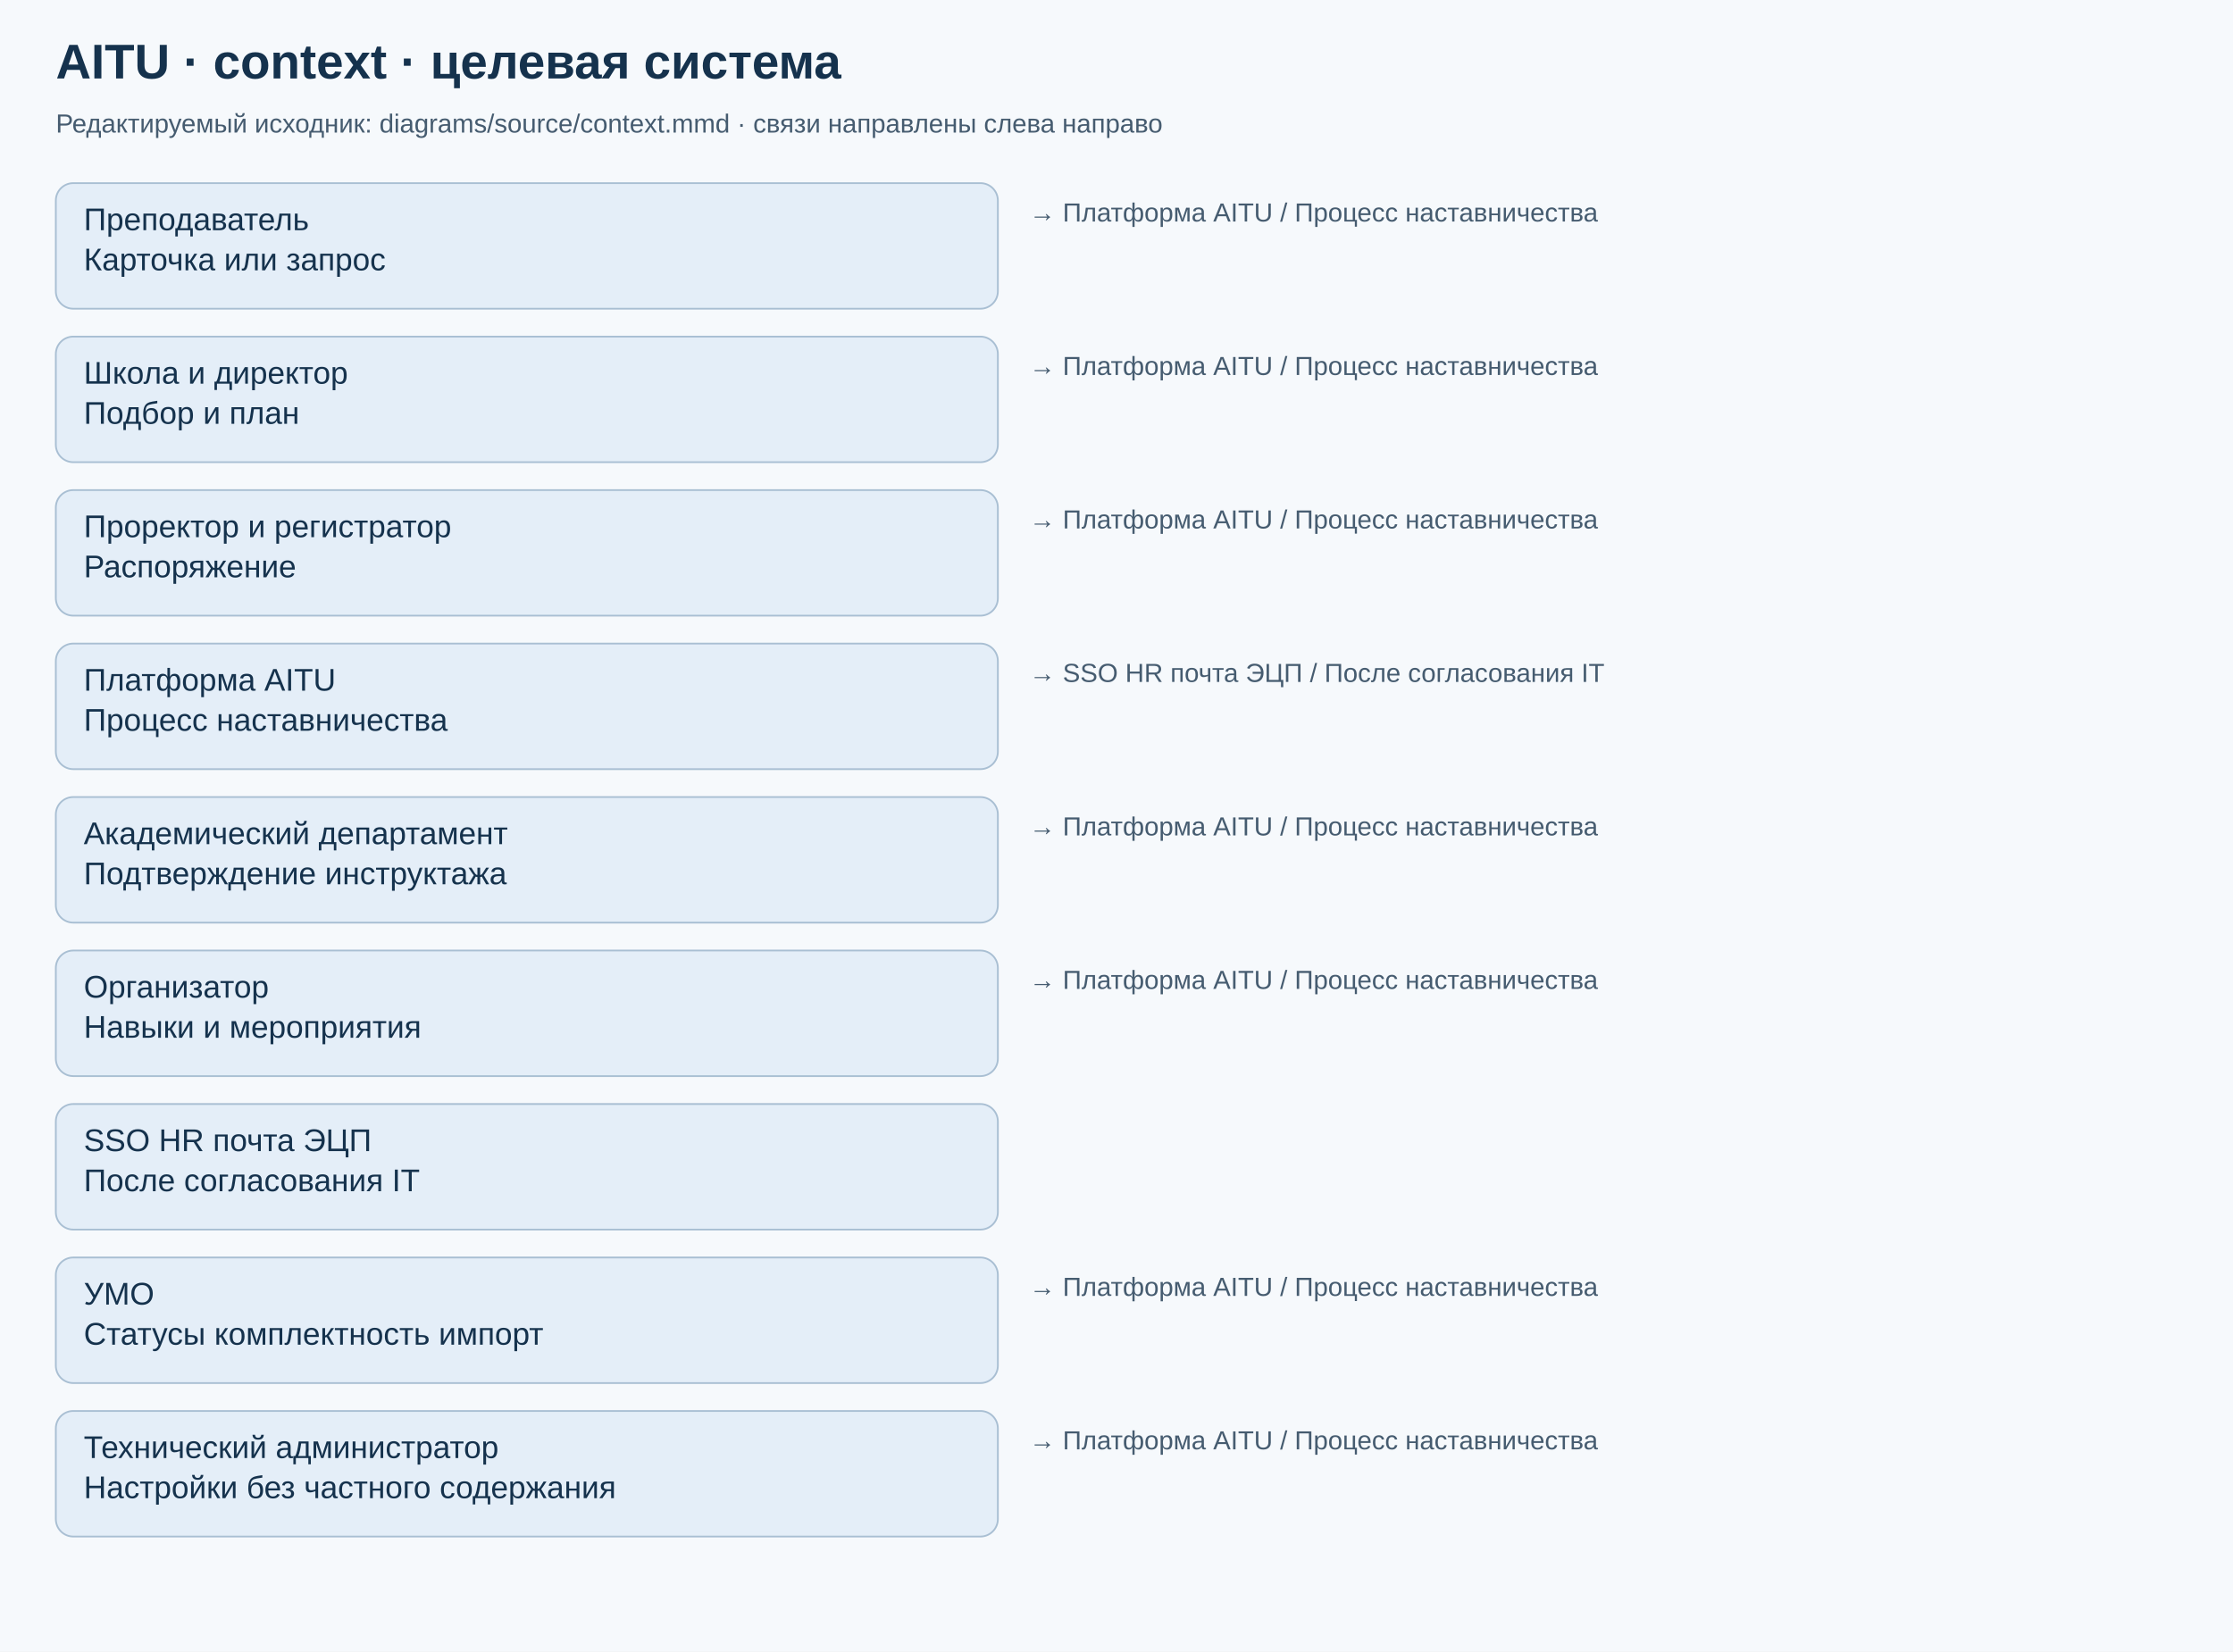
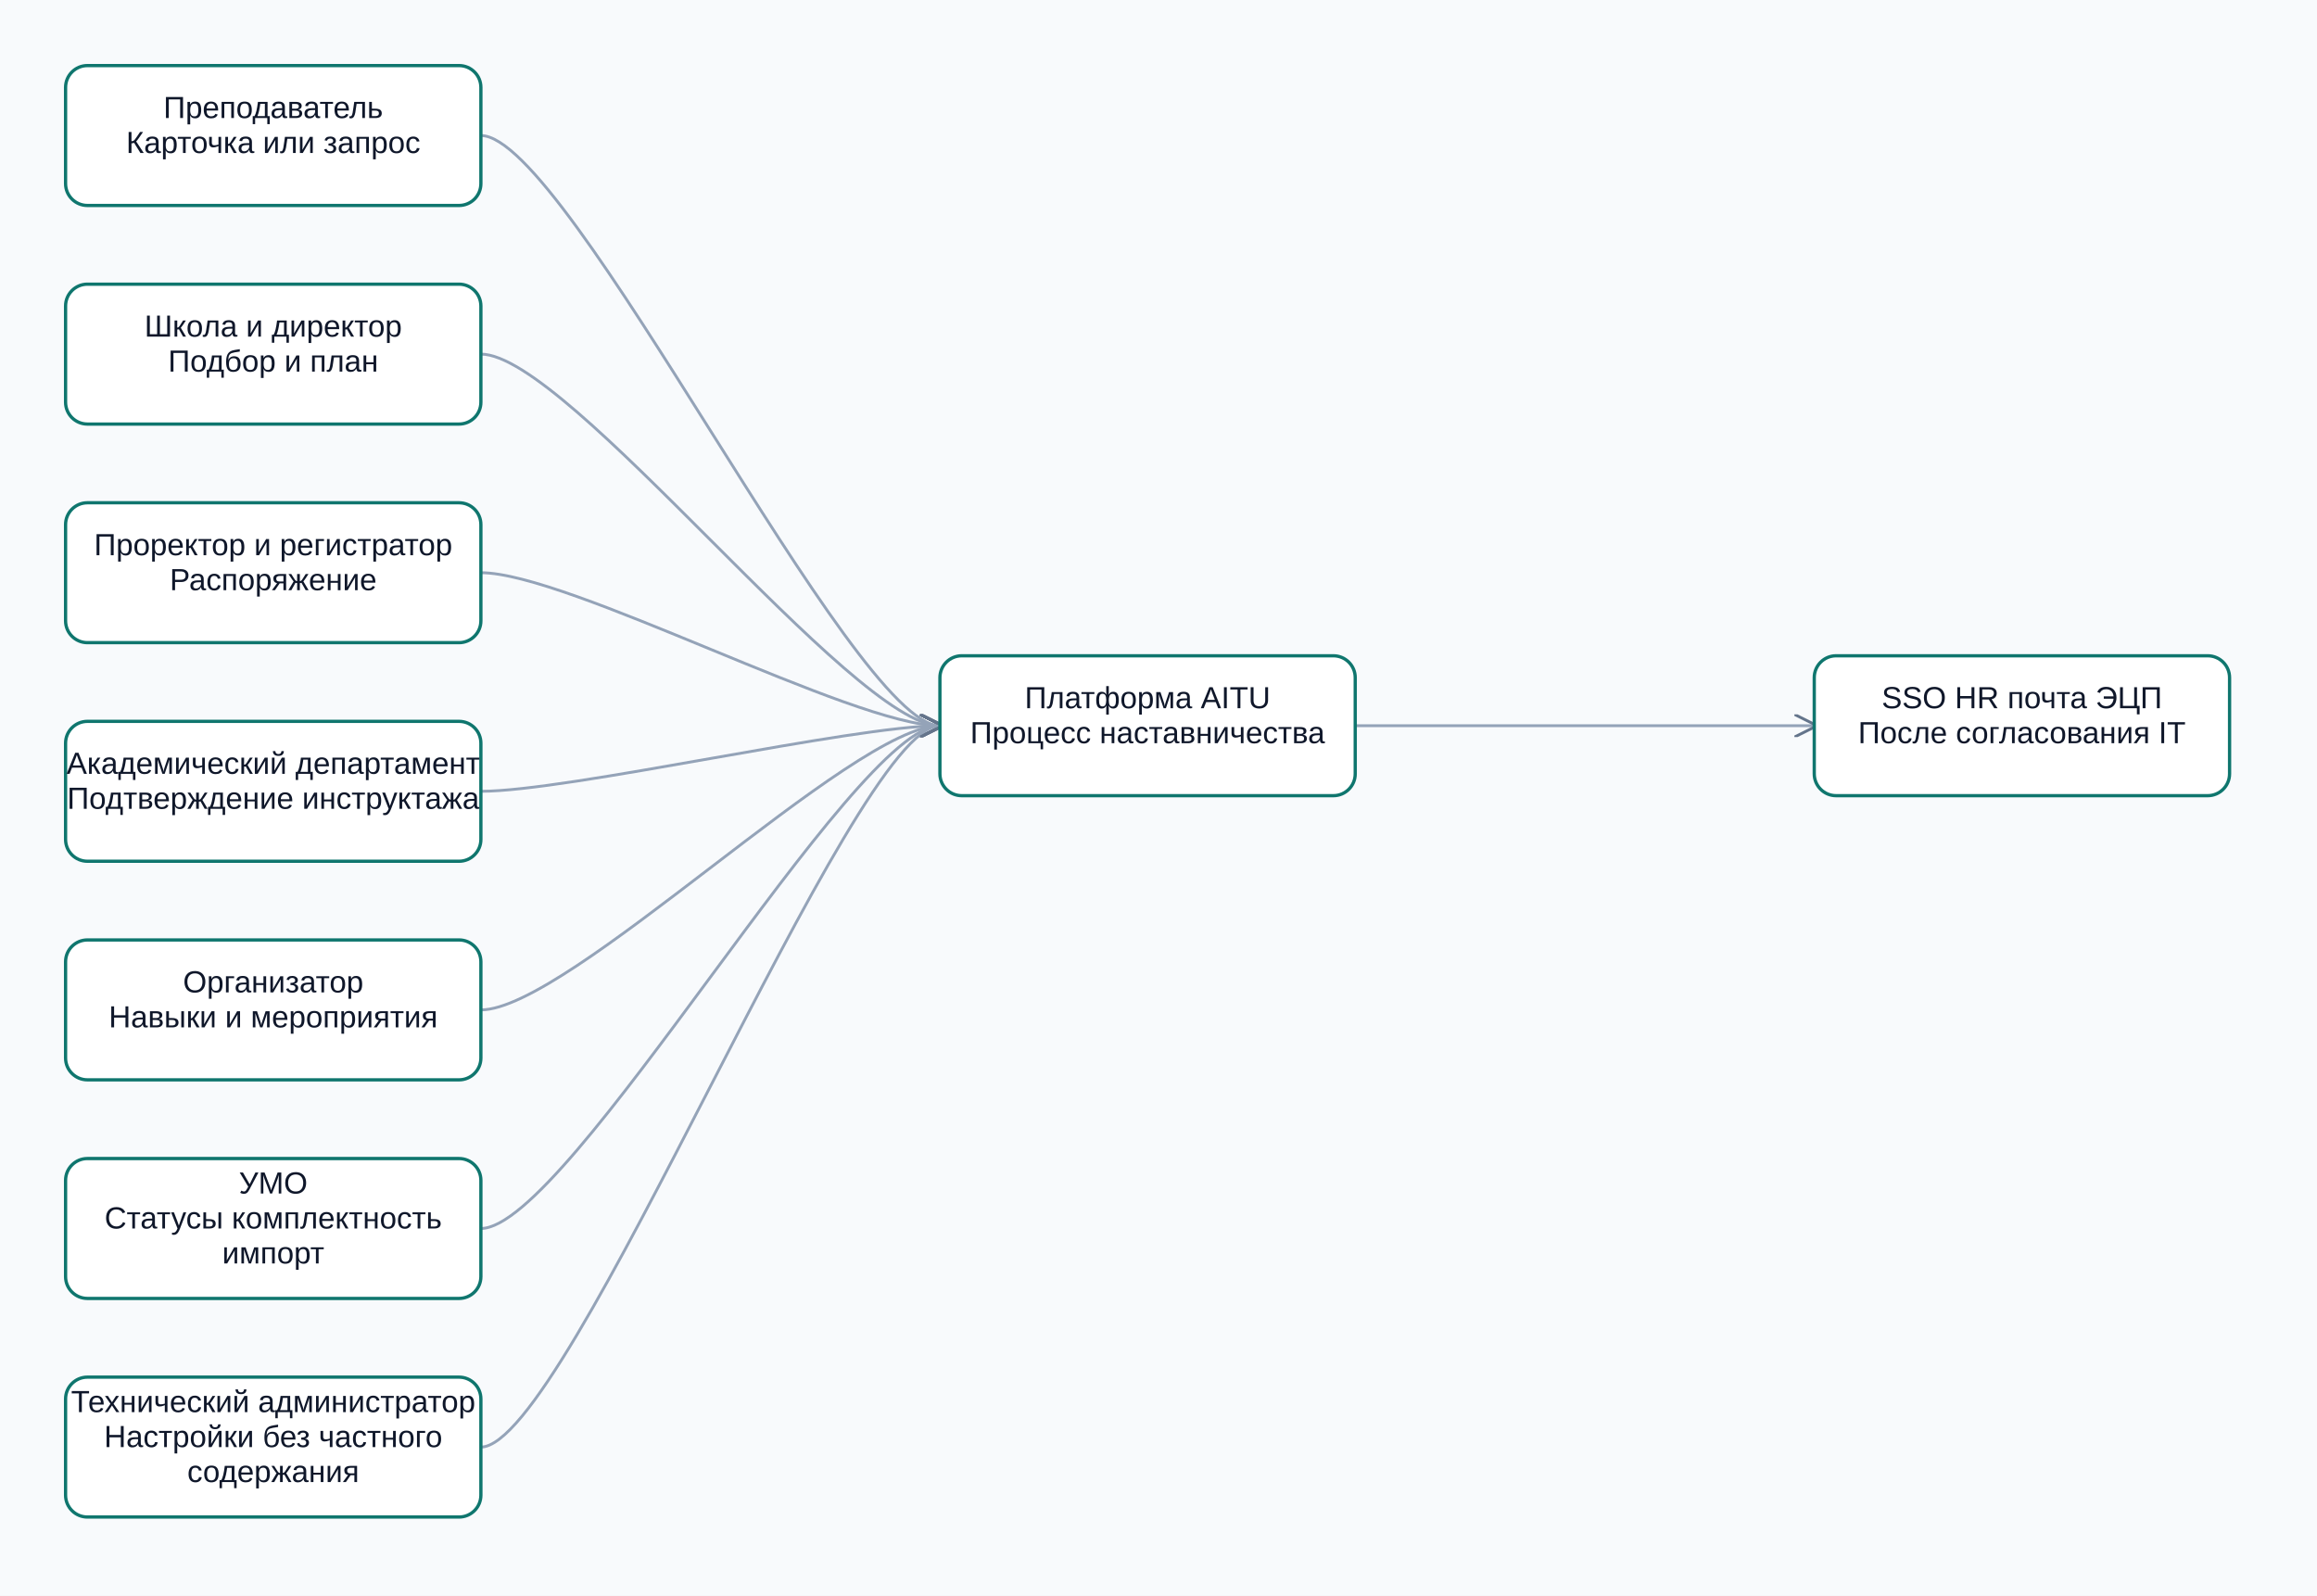
- <svg xmlns="http://www.w3.org/2000/svg" width="1280" height="947" viewBox="0 0 1280 947">
-   <style>text{font-family:Arial,sans-serif;fill:#15324d} .title{font-size:28px;font-weight:bold} .label{font-size:18px} .edge{font-size:15px;fill:#465c70}</style>
-   <rect width="100%" height="100%" fill="#f6f9fc" />
-   <text x="32" y="45" class="title">AITU · context · целевая система</text>
-   <text x="32" y="76" class="edge">Редактируемый исходник: diagrams/source/context.mmd · связи направлены слева направо</text>
-   <rect x="32" y="105" width="540" height="72" rx="10" fill="#e4eef8" stroke="#a9bfd3" />
-   <text x="48" y="132" class="label">Преподаватель</text>
-   <text x="48" y="155" class="label">Карточка или запрос</text>
-   <text x="590" y="127" class="edge"> → Платформа AITU / Процесс наставничества</text>
-   <rect x="32" y="193" width="540" height="72" rx="10" fill="#e4eef8" stroke="#a9bfd3" />
-   <text x="48" y="220" class="label">Школа и директор</text>
-   <text x="48" y="243" class="label">Подбор и план</text>
-   <text x="590" y="215" class="edge"> → Платформа AITU / Процесс наставничества</text>
-   <rect x="32" y="281" width="540" height="72" rx="10" fill="#e4eef8" stroke="#a9bfd3" />
-   <text x="48" y="308" class="label">Проректор и регистратор</text>
-   <text x="48" y="331" class="label">Распоряжение</text>
-   <text x="590" y="303" class="edge"> → Платформа AITU / Процесс наставничества</text>
-   <rect x="32" y="369" width="540" height="72" rx="10" fill="#e4eef8" stroke="#a9bfd3" />
-   <text x="48" y="396" class="label">Платформа AITU</text>
-   <text x="48" y="419" class="label">Процесс наставничества</text>
-   <text x="590" y="391" class="edge"> → SSO HR почта ЭЦП / После согласования IT</text>
-   <rect x="32" y="457" width="540" height="72" rx="10" fill="#e4eef8" stroke="#a9bfd3" />
-   <text x="48" y="484" class="label">Академический департамент</text>
-   <text x="48" y="507" class="label">Подтверждение инструктажа</text>
-   <text x="590" y="479" class="edge"> → Платформа AITU / Процесс наставничества</text>
-   <rect x="32" y="545" width="540" height="72" rx="10" fill="#e4eef8" stroke="#a9bfd3" />
-   <text x="48" y="572" class="label">Организатор</text>
-   <text x="48" y="595" class="label">Навыки и мероприятия</text>
-   <text x="590" y="567" class="edge"> → Платформа AITU / Процесс наставничества</text>
-   <rect x="32" y="633" width="540" height="72" rx="10" fill="#e4eef8" stroke="#a9bfd3" />
-   <text x="48" y="660" class="label">SSO HR почта ЭЦП</text>
-   <text x="48" y="683" class="label">После согласования IT</text>
-   <rect x="32" y="721" width="540" height="72" rx="10" fill="#e4eef8" stroke="#a9bfd3" />
-   <text x="48" y="748" class="label">УМО</text>
-   <text x="48" y="771" class="label">Статусы комплектность импорт</text>
-   <text x="590" y="743" class="edge"> → Платформа AITU / Процесс наставничества</text>
-   <rect x="32" y="809" width="540" height="72" rx="10" fill="#e4eef8" stroke="#a9bfd3" />
-   <text x="48" y="836" class="label">Технический администратор</text>
-   <text x="48" y="859" class="label">Настройки без частного содержания</text>
-   <text x="590" y="831" class="edge"> → Платформа AITU / Процесс наставничества</text>
+ <svg xmlns="http://www.w3.org/2000/svg" viewBox="0 0 1060 730">
+   <defs>
+     <marker id="arrow" markerWidth="8" markerHeight="8" refX="7" refY="4" orient="auto">
+       <path d="M0 0L8 4L0 8" fill="none" stroke="#64748b" />
+     </marker>
+   </defs>
+   <rect width="100%" height="100%" fill="#f8fafc" />
+   <g font-family="Arial,sans-serif" font-size="14">
+     <path d="M220 62 C260 62,390 332,430 332" fill="none" stroke="#94a3b8" stroke-width="1.3" marker-end="url(#arrow)" />
+     <path d="M220 162 C260 162,390 332,430 332" fill="none" stroke="#94a3b8" stroke-width="1.3" marker-end="url(#arrow)" />
+     <path d="M220 262 C260 262,390 332,430 332" fill="none" stroke="#94a3b8" stroke-width="1.3" marker-end="url(#arrow)" />
+     <path d="M220 362 C260 362,390 332,430 332" fill="none" stroke="#94a3b8" stroke-width="1.3" marker-end="url(#arrow)" />
+     <path d="M220 462 C260 462,390 332,430 332" fill="none" stroke="#94a3b8" stroke-width="1.3" marker-end="url(#arrow)" />
+     <path d="M620 332 C660 332,790 332,830 332" fill="none" stroke="#94a3b8" stroke-width="1.3" marker-end="url(#arrow)" />
+     <path d="M220 562 C260 562,390 332,430 332" fill="none" stroke="#94a3b8" stroke-width="1.3" marker-end="url(#arrow)" />
+     <path d="M220 662 C260 662,390 332,430 332" fill="none" stroke="#94a3b8" stroke-width="1.3" marker-end="url(#arrow)" />
+     <rect x="30" y="30" width="190" height="64" rx="10" fill="white" stroke="#0f766e" stroke-width="1.5" />
+     <text x="125" y="54" text-anchor="middle" fill="#0f172a">Преподаватель</text>
+     <text x="125" y="70" text-anchor="middle" fill="#0f172a">Карточка или запрос</text>
+     <rect x="30" y="130" width="190" height="64" rx="10" fill="white" stroke="#0f766e" stroke-width="1.5" />
+     <text x="125" y="154" text-anchor="middle" fill="#0f172a">Школа и директор</text>
+     <text x="125" y="170" text-anchor="middle" fill="#0f172a">Подбор и план</text>
+     <rect x="30" y="230" width="190" height="64" rx="10" fill="white" stroke="#0f766e" stroke-width="1.5" />
+     <text x="125" y="254" text-anchor="middle" fill="#0f172a">Проректор и регистратор</text>
+     <text x="125" y="270" text-anchor="middle" fill="#0f172a">Распоряжение</text>
+     <rect x="430" y="300" width="190" height="64" rx="10" fill="white" stroke="#0f766e" stroke-width="1.5" />
+     <text x="525" y="324" text-anchor="middle" fill="#0f172a">Платформа AITU</text>
+     <text x="525" y="340" text-anchor="middle" fill="#0f172a">Процесс наставничества</text>
+     <rect x="30" y="330" width="190" height="64" rx="10" fill="white" stroke="#0f766e" stroke-width="1.5" />
+     <text x="125" y="354" text-anchor="middle" fill="#0f172a">Академический департамент</text>
+     <text x="125" y="370" text-anchor="middle" fill="#0f172a">Подтверждение инструктажа</text>
+     <rect x="30" y="430" width="190" height="64" rx="10" fill="white" stroke="#0f766e" stroke-width="1.5" />
+     <text x="125" y="454" text-anchor="middle" fill="#0f172a">Организатор</text>
+     <text x="125" y="470" text-anchor="middle" fill="#0f172a">Навыки и мероприятия</text>
+     <rect x="830" y="300" width="190" height="64" rx="10" fill="white" stroke="#0f766e" stroke-width="1.5" />
+     <text x="925" y="324" text-anchor="middle" fill="#0f172a">SSO HR почта ЭЦП</text>
+     <text x="925" y="340" text-anchor="middle" fill="#0f172a">После согласования IT</text>
+     <rect x="30" y="530" width="190" height="64" rx="10" fill="white" stroke="#0f766e" stroke-width="1.5" />
+     <text x="125" y="546" text-anchor="middle" fill="#0f172a">УМО</text>
+     <text x="125" y="562" text-anchor="middle" fill="#0f172a">Статусы комплектность</text>
+     <text x="125" y="578" text-anchor="middle" fill="#0f172a">импорт</text>
+     <rect x="30" y="630" width="190" height="64" rx="10" fill="white" stroke="#0f766e" stroke-width="1.5" />
+     <text x="125" y="646" text-anchor="middle" fill="#0f172a">Технический администратор</text>
+     <text x="125" y="662" text-anchor="middle" fill="#0f172a">Настройки без частного</text>
+     <text x="125" y="678" text-anchor="middle" fill="#0f172a">содержания</text>
+   </g>
</svg>
